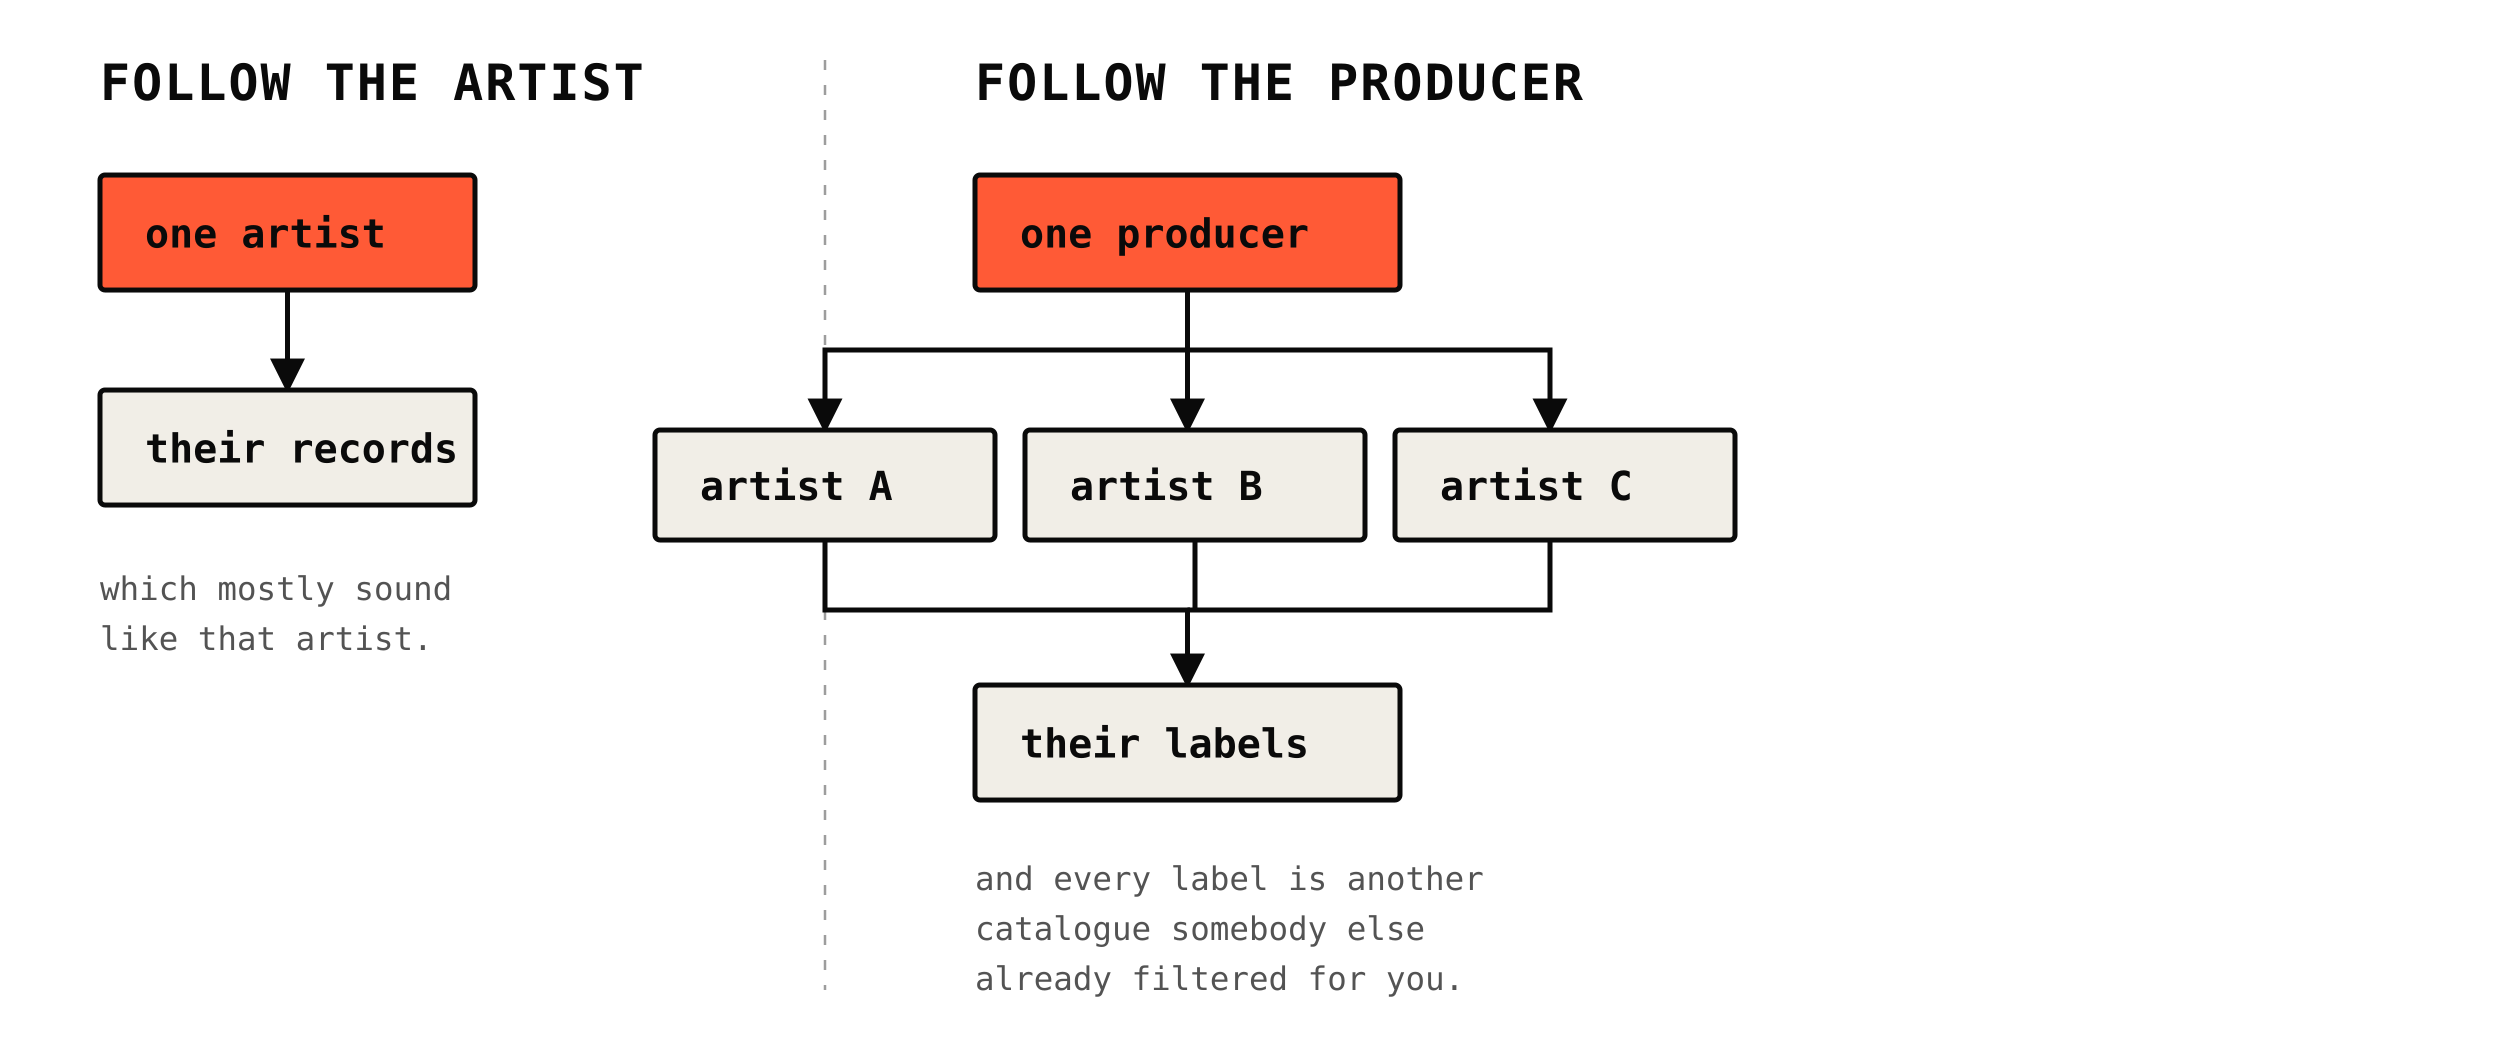
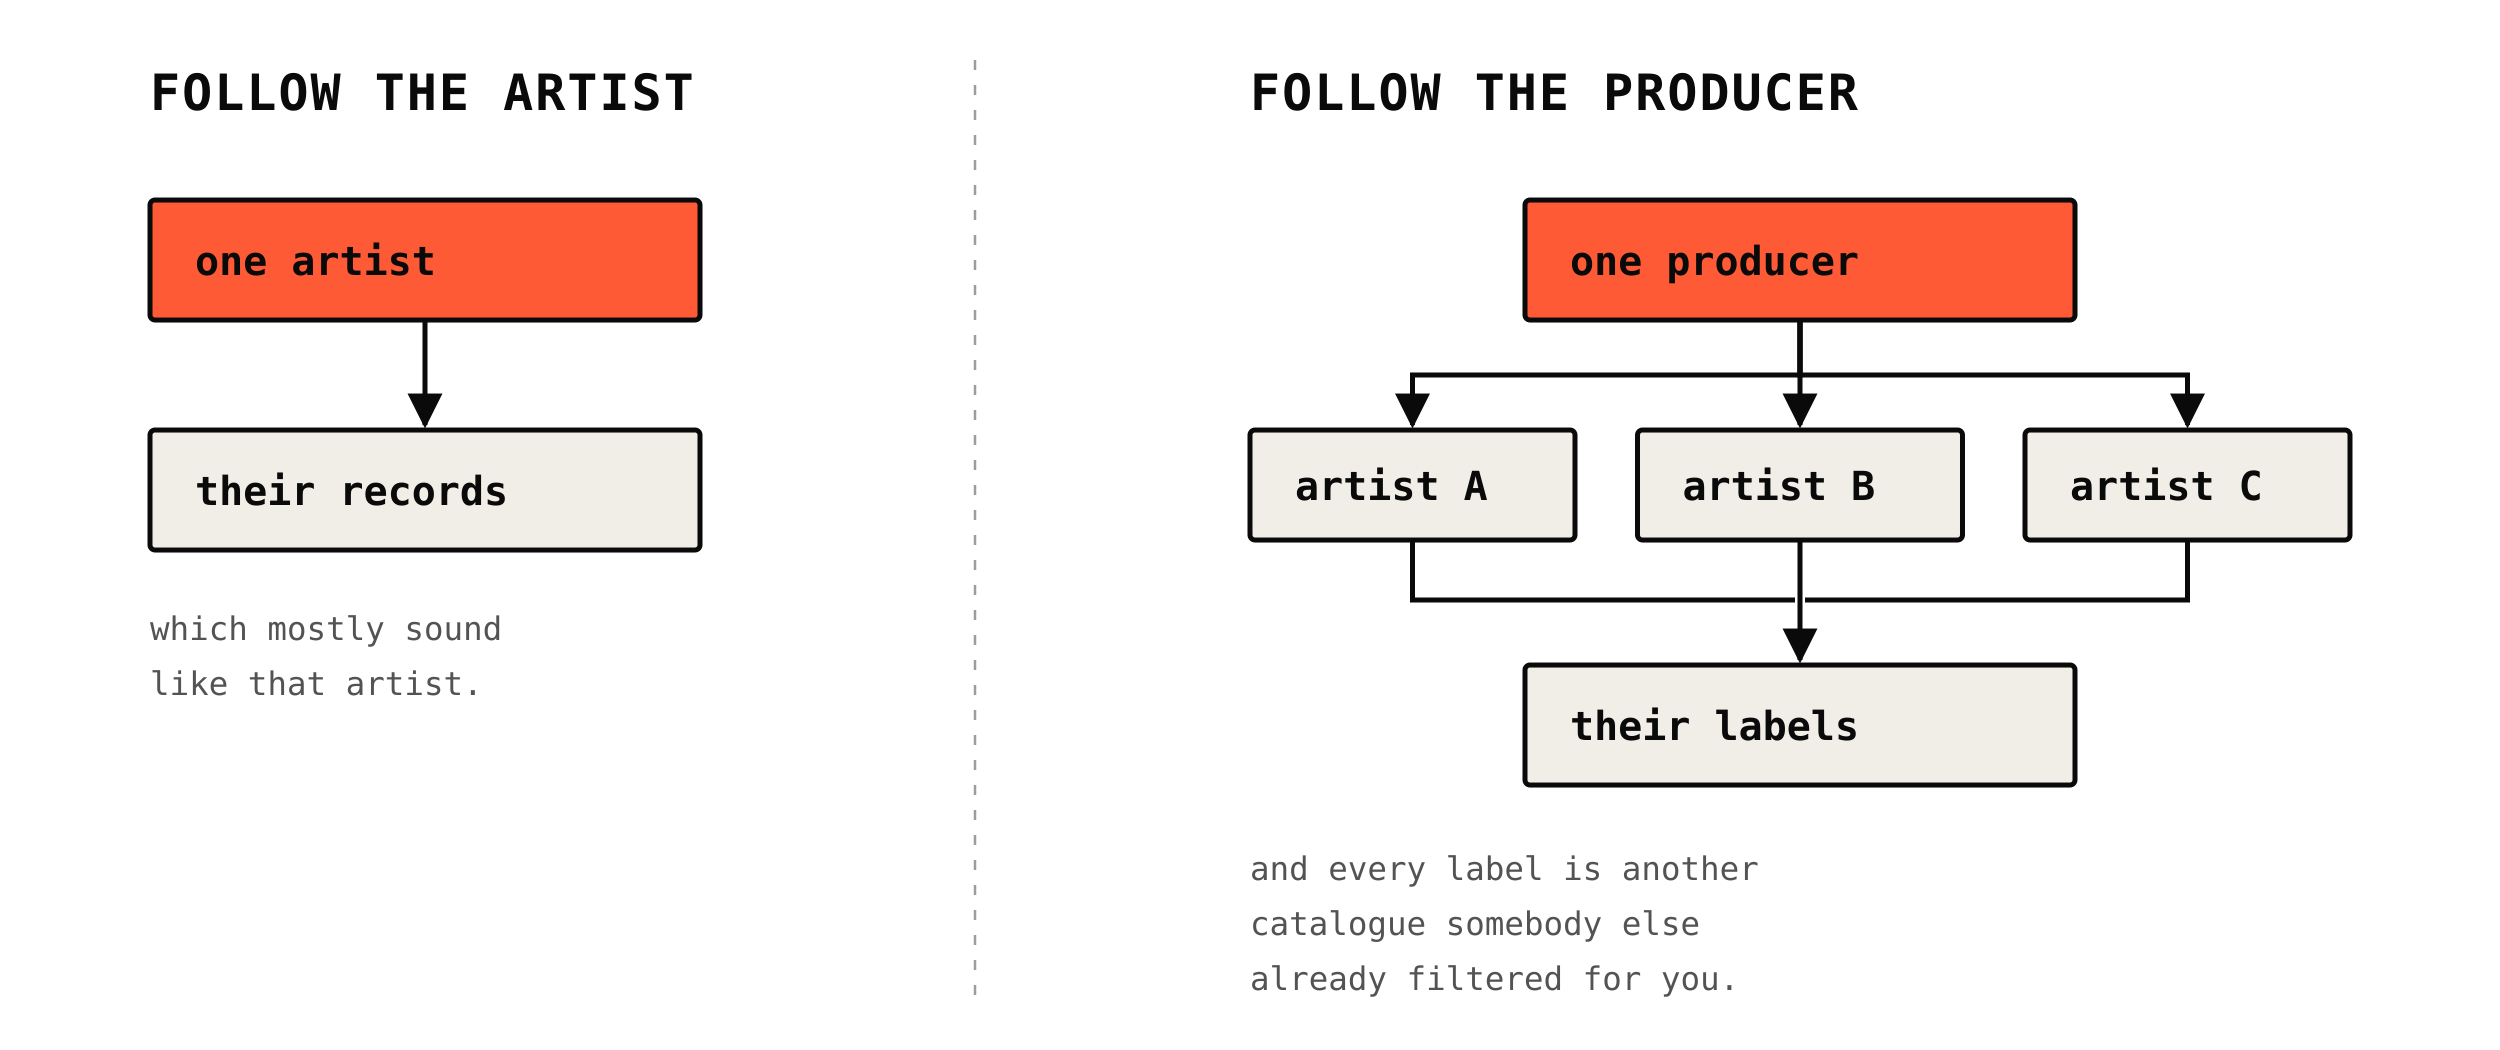
<svg xmlns="http://www.w3.org/2000/svg" viewBox="0 0 1000 420" role="img" aria-label="Two diagrams comparing what following an artist gives you against what following a producer gives you. Following an artist leads to that artist's own back catalogue. Following a producer leads sideways to every artist they worked with, and on to the labels those artists released on.">
  <style>
  .box{fill:#f1eee7;stroke:#0a0a0a;stroke-width:2}
  .boxa{fill:#ff5a36;stroke:#0a0a0a;stroke-width:2}
  .t{font:600 16px "Space Mono",ui-monospace,monospace;fill:#0a0a0a}
  .th{font:700 20px "Space Mono",ui-monospace,monospace;fill:#0a0a0a;letter-spacing:.04em}
  .ts{font:400 13px "Space Mono",ui-monospace,monospace;fill:#0a0a0a;opacity:.7}
  .ln{stroke:#0a0a0a;stroke-width:2;fill:none}
</style>
-   <text x="40" y="40" class="th">FOLLOW THE ARTIST</text>
-   <rect x="40" y="70" width="150" height="46" rx="2" class="boxa" />
-   <text x="58" y="99" class="t">one artist</text>
-   <path d="M115 116 L115 156" class="ln" marker-end="url(#b)" />
-   <rect x="40" y="156" width="150" height="46" rx="2" class="box" />
-   <text x="58" y="185" class="t">their records</text>
-   <text x="40" y="240" class="ts">which mostly sound</text>
-   <text x="40" y="260" class="ts">like that artist.</text>
-   <line x1="330" y1="24" x2="330" y2="396" stroke="#0a0a0a" stroke-width="1" stroke-dasharray="4 6" opacity=".4" />
-   <text x="390" y="40" class="th">FOLLOW THE PRODUCER</text>
-   <rect x="390" y="70" width="170" height="46" rx="2" class="boxa" />
-   <text x="408" y="99" class="t">one producer</text>
-   <path d="M475 116 L475 140 L620 140 L620 172" class="ln" marker-end="url(#b)" />
-   <path d="M475 116 L475 172" class="ln" marker-end="url(#b)" />
-   <path d="M475 116 L475 140 L330 140 L330 172" class="ln" marker-end="url(#b)" />
-   <rect x="262" y="172" width="136" height="44" rx="2" class="box" />
-   <text x="280" y="200" class="t">artist A</text>
-   <rect x="410" y="172" width="136" height="44" rx="2" class="box" />
-   <text x="428" y="200" class="t">artist B</text>
-   <rect x="558" y="172" width="136" height="44" rx="2" class="box" />
-   <text x="576" y="200" class="t">artist C</text>
-   <path d="M330 216 L330 244 L475 244 L475 274" class="ln" marker-end="url(#b)" />
-   <path d="M620 216 L620 244 L475 244" class="ln" />
-   <path d="M478 216 L478 244" class="ln" />
-   <rect x="390" y="274" width="170" height="46" rx="2" class="box" />
-   <text x="408" y="303" class="t">their labels</text>
-   <text x="390" y="356" class="ts">and every label is another</text>
-   <text x="390" y="376" class="ts">catalogue somebody else</text>
-   <text x="390" y="396" class="ts">already filtered for you.</text>
+   <text x="60" y="44" class="th">FOLLOW THE ARTIST</text>
+   <rect x="60" y="80" width="220" height="48" rx="2" class="boxa" />
+   <text x="78" y="110" class="t">one artist</text>
+   <path d="M170 128 L170 170" class="ln" marker-end="url(#b)" />
+   <rect x="60" y="172" width="220" height="48" rx="2" class="box" />
+   <text x="78" y="202" class="t">their records</text>
+   <text x="60" y="256" class="ts">which mostly sound</text>
+   <text x="60" y="278" class="ts">like that artist.</text>
+   <line x1="390" y1="24" x2="390" y2="400" stroke="#0a0a0a" stroke-width="1" stroke-dasharray="4 6" opacity=".4" />
+   <text x="500" y="44" class="th">FOLLOW THE PRODUCER</text>
+   <rect x="610" y="80" width="220" height="48" rx="2" class="boxa" />
+   <text x="628" y="110" class="t">one producer</text>
+   <path d="M720 128 L720 150 L565 150 L565 170" class="ln" marker-end="url(#b)" />
+   <path d="M720 128 L720 170" class="ln" marker-end="url(#b)" />
+   <path d="M720 128 L720 150 L875 150 L875 170" class="ln" marker-end="url(#b)" />
+   <rect x="500" y="172" width="130" height="44" rx="2" class="box" />
+   <text x="518" y="200" class="t">artist A</text>
+   <rect x="655" y="172" width="130" height="44" rx="2" class="box" />
+   <text x="673" y="200" class="t">artist B</text>
+   <rect x="810" y="172" width="130" height="44" rx="2" class="box" />
+   <text x="828" y="200" class="t">artist C</text>
+   <path d="M565 216 L565 240 L718 240" class="ln" />
+   <path d="M875 216 L875 240 L722 240" class="ln" />
+   <path d="M720 216 L720 264" class="ln" marker-end="url(#b)" />
+   <rect x="610" y="266" width="220" height="48" rx="2" class="box" />
+   <text x="628" y="296" class="t">their labels</text>
+   <text x="500" y="352" class="ts">and every label is another</text>
+   <text x="500" y="374" class="ts">catalogue somebody else</text>
+   <text x="500" y="396" class="ts">already filtered for you.</text>
  <defs>
    <marker id="b" viewBox="0 0 10 10" refX="9" refY="5" markerWidth="7" markerHeight="7" orient="auto">
      <path d="M0 0 L10 5 L0 10 z" fill="#0a0a0a" />
    </marker>
  </defs>
</svg>
